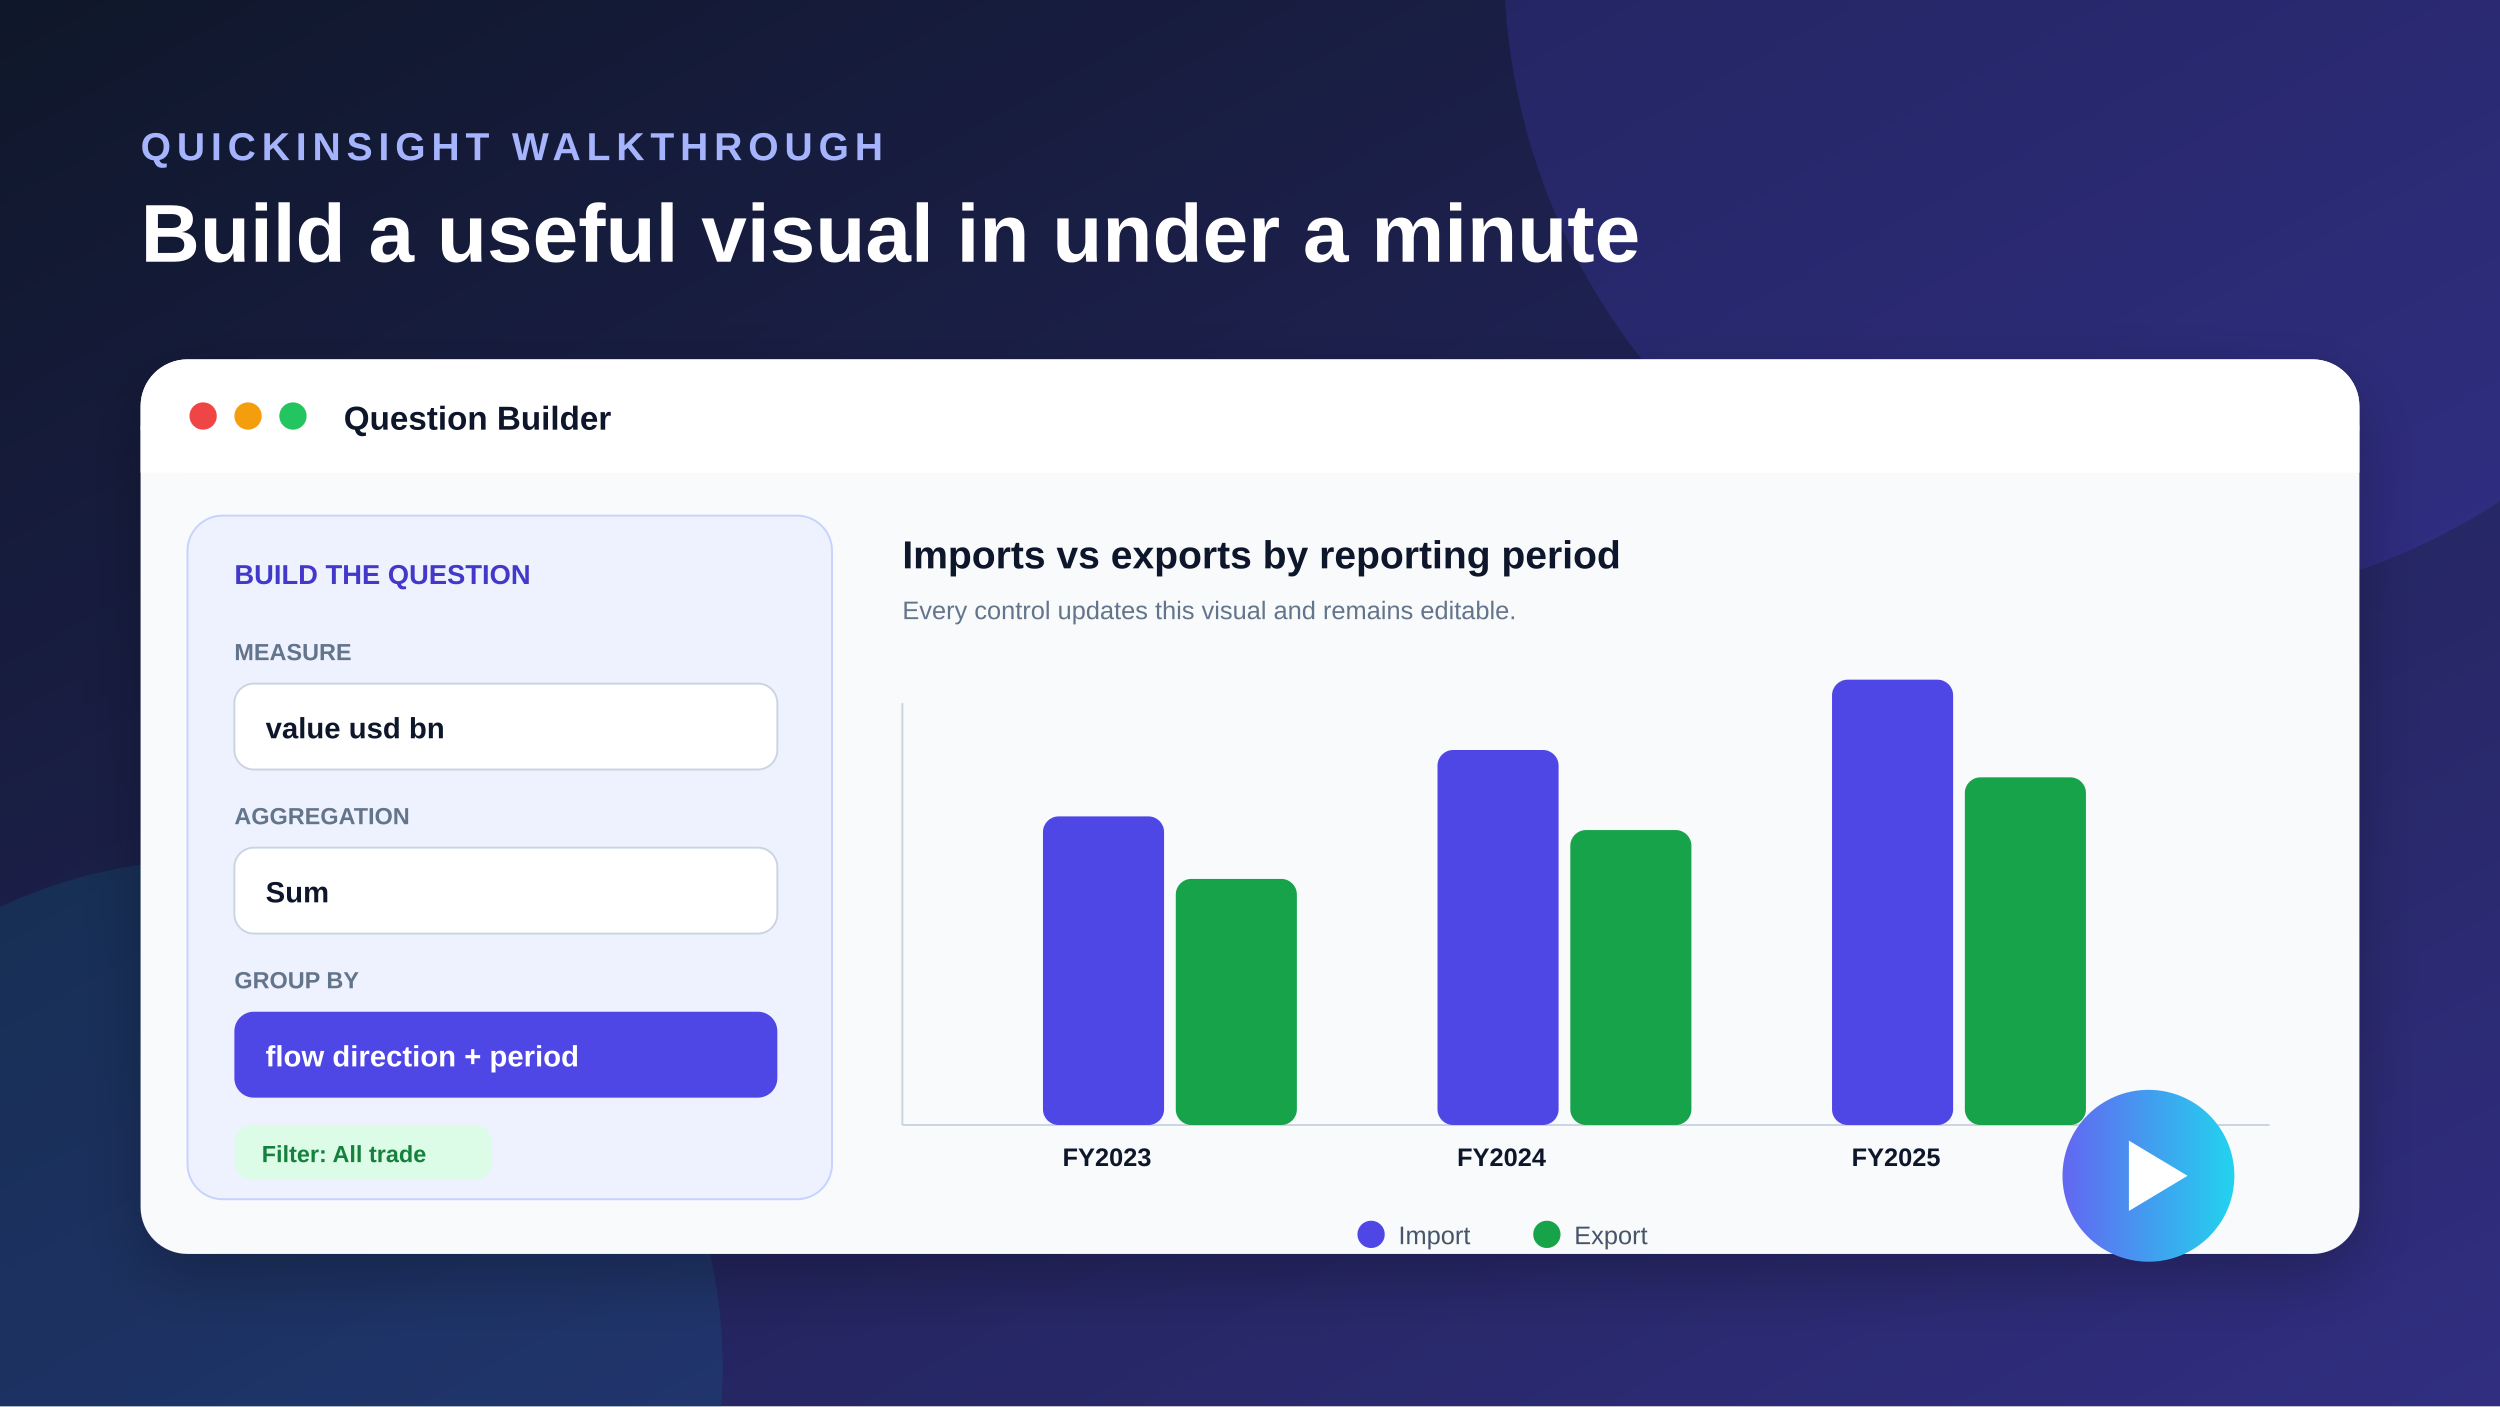
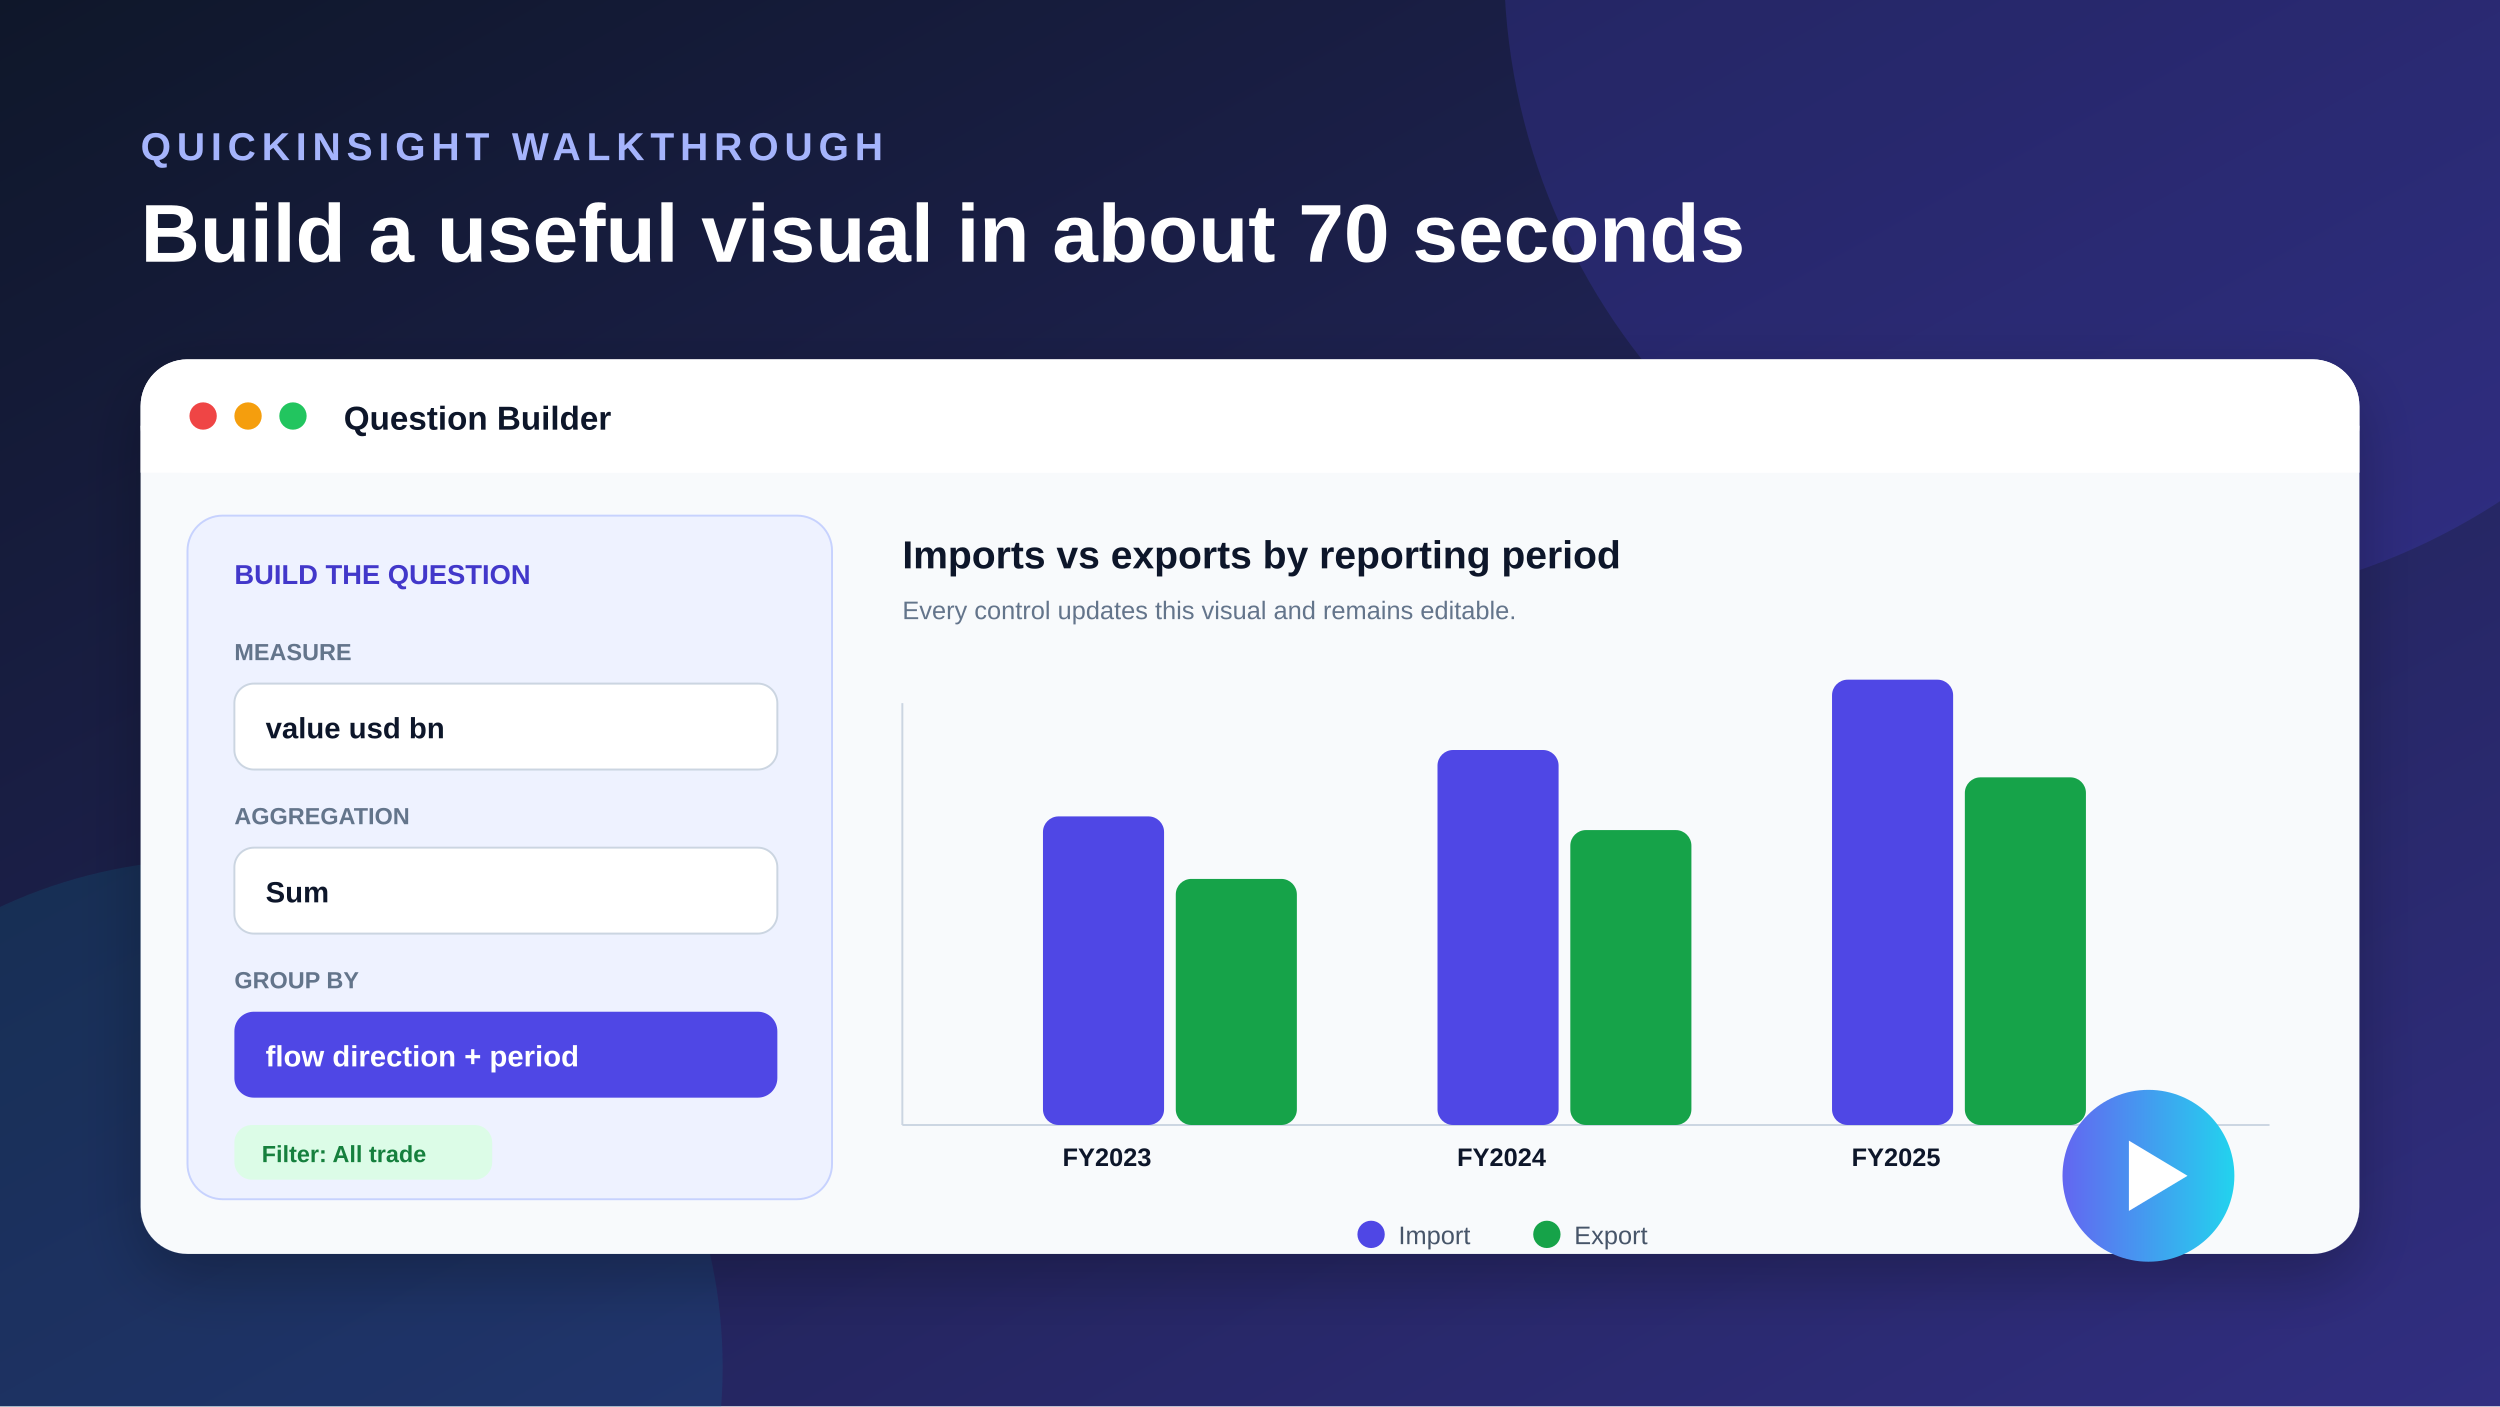
<svg xmlns="http://www.w3.org/2000/svg" width="1280" height="720" viewBox="0 0 1280 720" role="img" aria-labelledby="title desc">
  <defs>
    <linearGradient id="bg" x1="0" y1="0" x2="1" y2="1">
      <stop offset="0" stop-color="#0f172a" />
      <stop offset="1" stop-color="#312e81" />
    </linearGradient>
    <linearGradient id="accent" x1="0" y1="0" x2="1" y2="0">
      <stop stop-color="#6366f1" />
      <stop offset="1" stop-color="#22d3ee" />
    </linearGradient>
    <filter id="shadow" x="-20%" y="-20%" width="140%" height="140%">
      <feDropShadow dx="0" dy="12" stdDeviation="16" flood-opacity=".25" />
    </filter>
  </defs>
  <rect width="1280" height="720" fill="url(#bg)" />
  <circle cx="1100" cy="-20" r="330" fill="#4f46e5" opacity=".2" />
  <circle cx="110" cy="700" r="260" fill="#0891b2" opacity=".14" />
  <text x="72" y="82" fill="#a5b4fc" font-family="Arial, sans-serif" font-size="20" font-weight="700" letter-spacing="3">QUICKINSIGHT WALKTHROUGH</text>
-   <text x="72" y="134" fill="white" font-family="Arial, sans-serif" font-size="42" font-weight="800">Build a useful visual in under a minute</text>
+   <text x="72" y="134" fill="white" font-family="Arial, sans-serif" font-size="42" font-weight="800">Build a useful visual in about 70 seconds</text>
  <g transform="translate(72 184)" filter="url(#shadow)">
    <rect width="1136" height="458" rx="24" fill="#f8fafc" />
    <rect width="1136" height="58" rx="24" fill="#fff" />
    <rect y="34" width="1136" height="24" fill="#fff" />
    <circle cx="32" cy="29" r="7" fill="#ef4444" />
    <circle cx="55" cy="29" r="7" fill="#f59e0b" />
    <circle cx="78" cy="29" r="7" fill="#22c55e" />
    <text x="104" y="36" fill="#0f172a" font-family="Arial, sans-serif" font-size="17" font-weight="700">Question Builder</text>
    <rect x="24" y="80" width="330" height="350" rx="18" fill="#eef2ff" stroke="#c7d2fe" />
    <text x="48" y="115" fill="#4338ca" font-family="Arial, sans-serif" font-size="14" font-weight="800">BUILD THE QUESTION</text>
    <g font-family="Arial, sans-serif">
      <text x="48" y="154" fill="#64748b" font-size="12" font-weight="700">MEASURE</text>
      <rect x="48" y="166" width="278" height="44" rx="10" fill="white" stroke="#cbd5e1" />
      <text x="64" y="194" fill="#0f172a" font-size="15" font-weight="700">value usd bn</text>
      <text x="48" y="238" fill="#64748b" font-size="12" font-weight="700">AGGREGATION</text>
      <rect x="48" y="250" width="278" height="44" rx="10" fill="white" stroke="#cbd5e1" />
      <text x="64" y="278" fill="#0f172a" font-size="15" font-weight="700">Sum</text>
      <text x="48" y="322" fill="#64748b" font-size="12" font-weight="700">GROUP BY</text>
      <rect x="48" y="334" width="278" height="44" rx="10" fill="#4f46e5" />
      <text x="64" y="362" fill="white" font-size="15" font-weight="700">flow direction + period</text>
      <rect x="48" y="392" width="132" height="28" rx="9" fill="#dcfce7" />
      <text x="62" y="411" fill="#15803d" font-size="12" font-weight="700">Filter: All trade</text>
    </g>
    <g transform="translate(390 82)">
      <text x="0" y="25" fill="#0f172a" font-family="Arial, sans-serif" font-size="20" font-weight="800">Imports vs exports by reporting period</text>
      <text x="0" y="51" fill="#64748b" font-family="Arial, sans-serif" font-size="13">Every control updates this visual and remains editable.</text>
      <line x1="0" y1="310" x2="700" y2="310" stroke="#cbd5e1" />
      <line x1="0" y1="94" x2="0" y2="310" stroke="#cbd5e1" />
      <g fill="#4f46e5">
        <rect x="72" y="152" width="62" height="158" rx="8" />
        <rect x="274" y="118" width="62" height="192" rx="8" />
        <rect x="476" y="82" width="62" height="228" rx="8" />
      </g>
      <g fill="#16a34a">
        <rect x="140" y="184" width="62" height="126" rx="8" />
        <rect x="342" y="159" width="62" height="151" rx="8" />
        <rect x="544" y="132" width="62" height="178" rx="8" />
      </g>
      <g fill="#0f172a" font-family="Arial, sans-serif" font-size="13" font-weight="700">
        <text x="82" y="331">FY2023</text>
        <text x="284" y="331">FY2024</text>
        <text x="486" y="331">FY2025</text>
      </g>
      <circle cx="240" cy="366" r="7" fill="#4f46e5" />
      <text x="254" y="371" fill="#475569" font-family="Arial, sans-serif" font-size="13">Import</text>
      <circle cx="330" cy="366" r="7" fill="#16a34a" />
      <text x="344" y="371" fill="#475569" font-family="Arial, sans-serif" font-size="13">Export</text>
    </g>
  </g>
  <g transform="translate(1100 602)">
    <circle r="44" fill="url(#accent)" />
    <path d="M-10-18L20 0-10 18Z" fill="white" />
  </g>
</svg>
